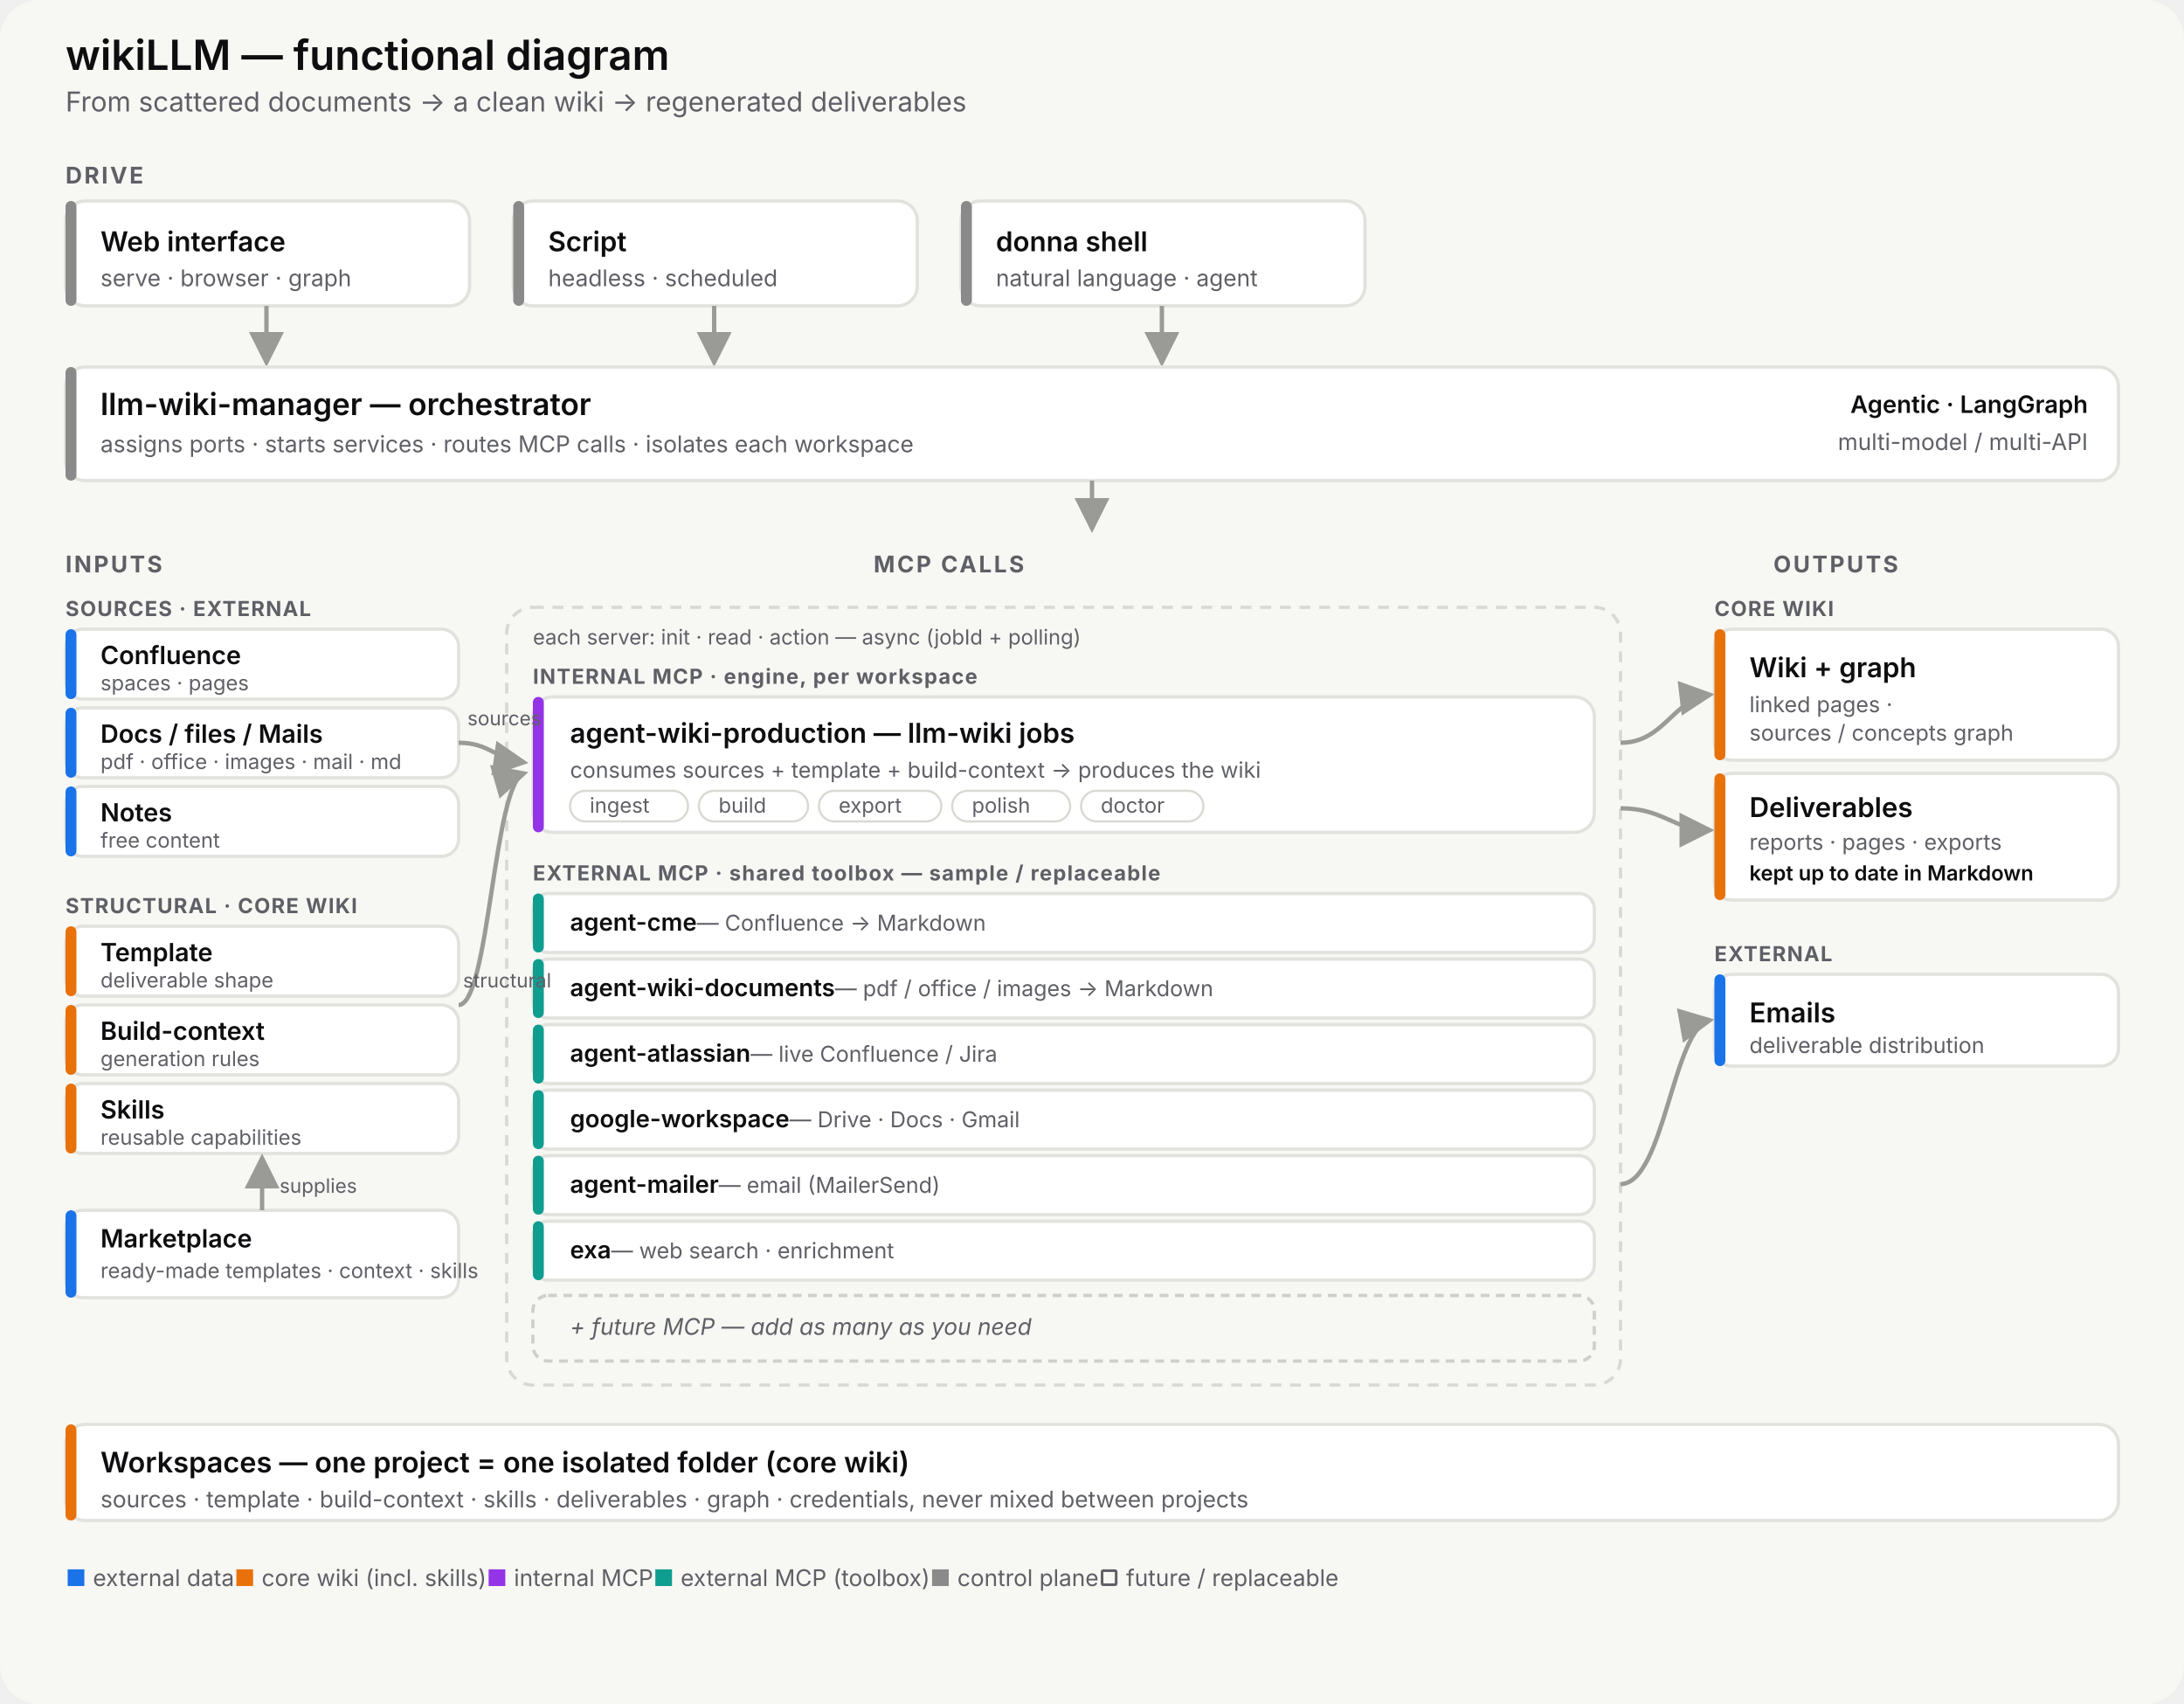
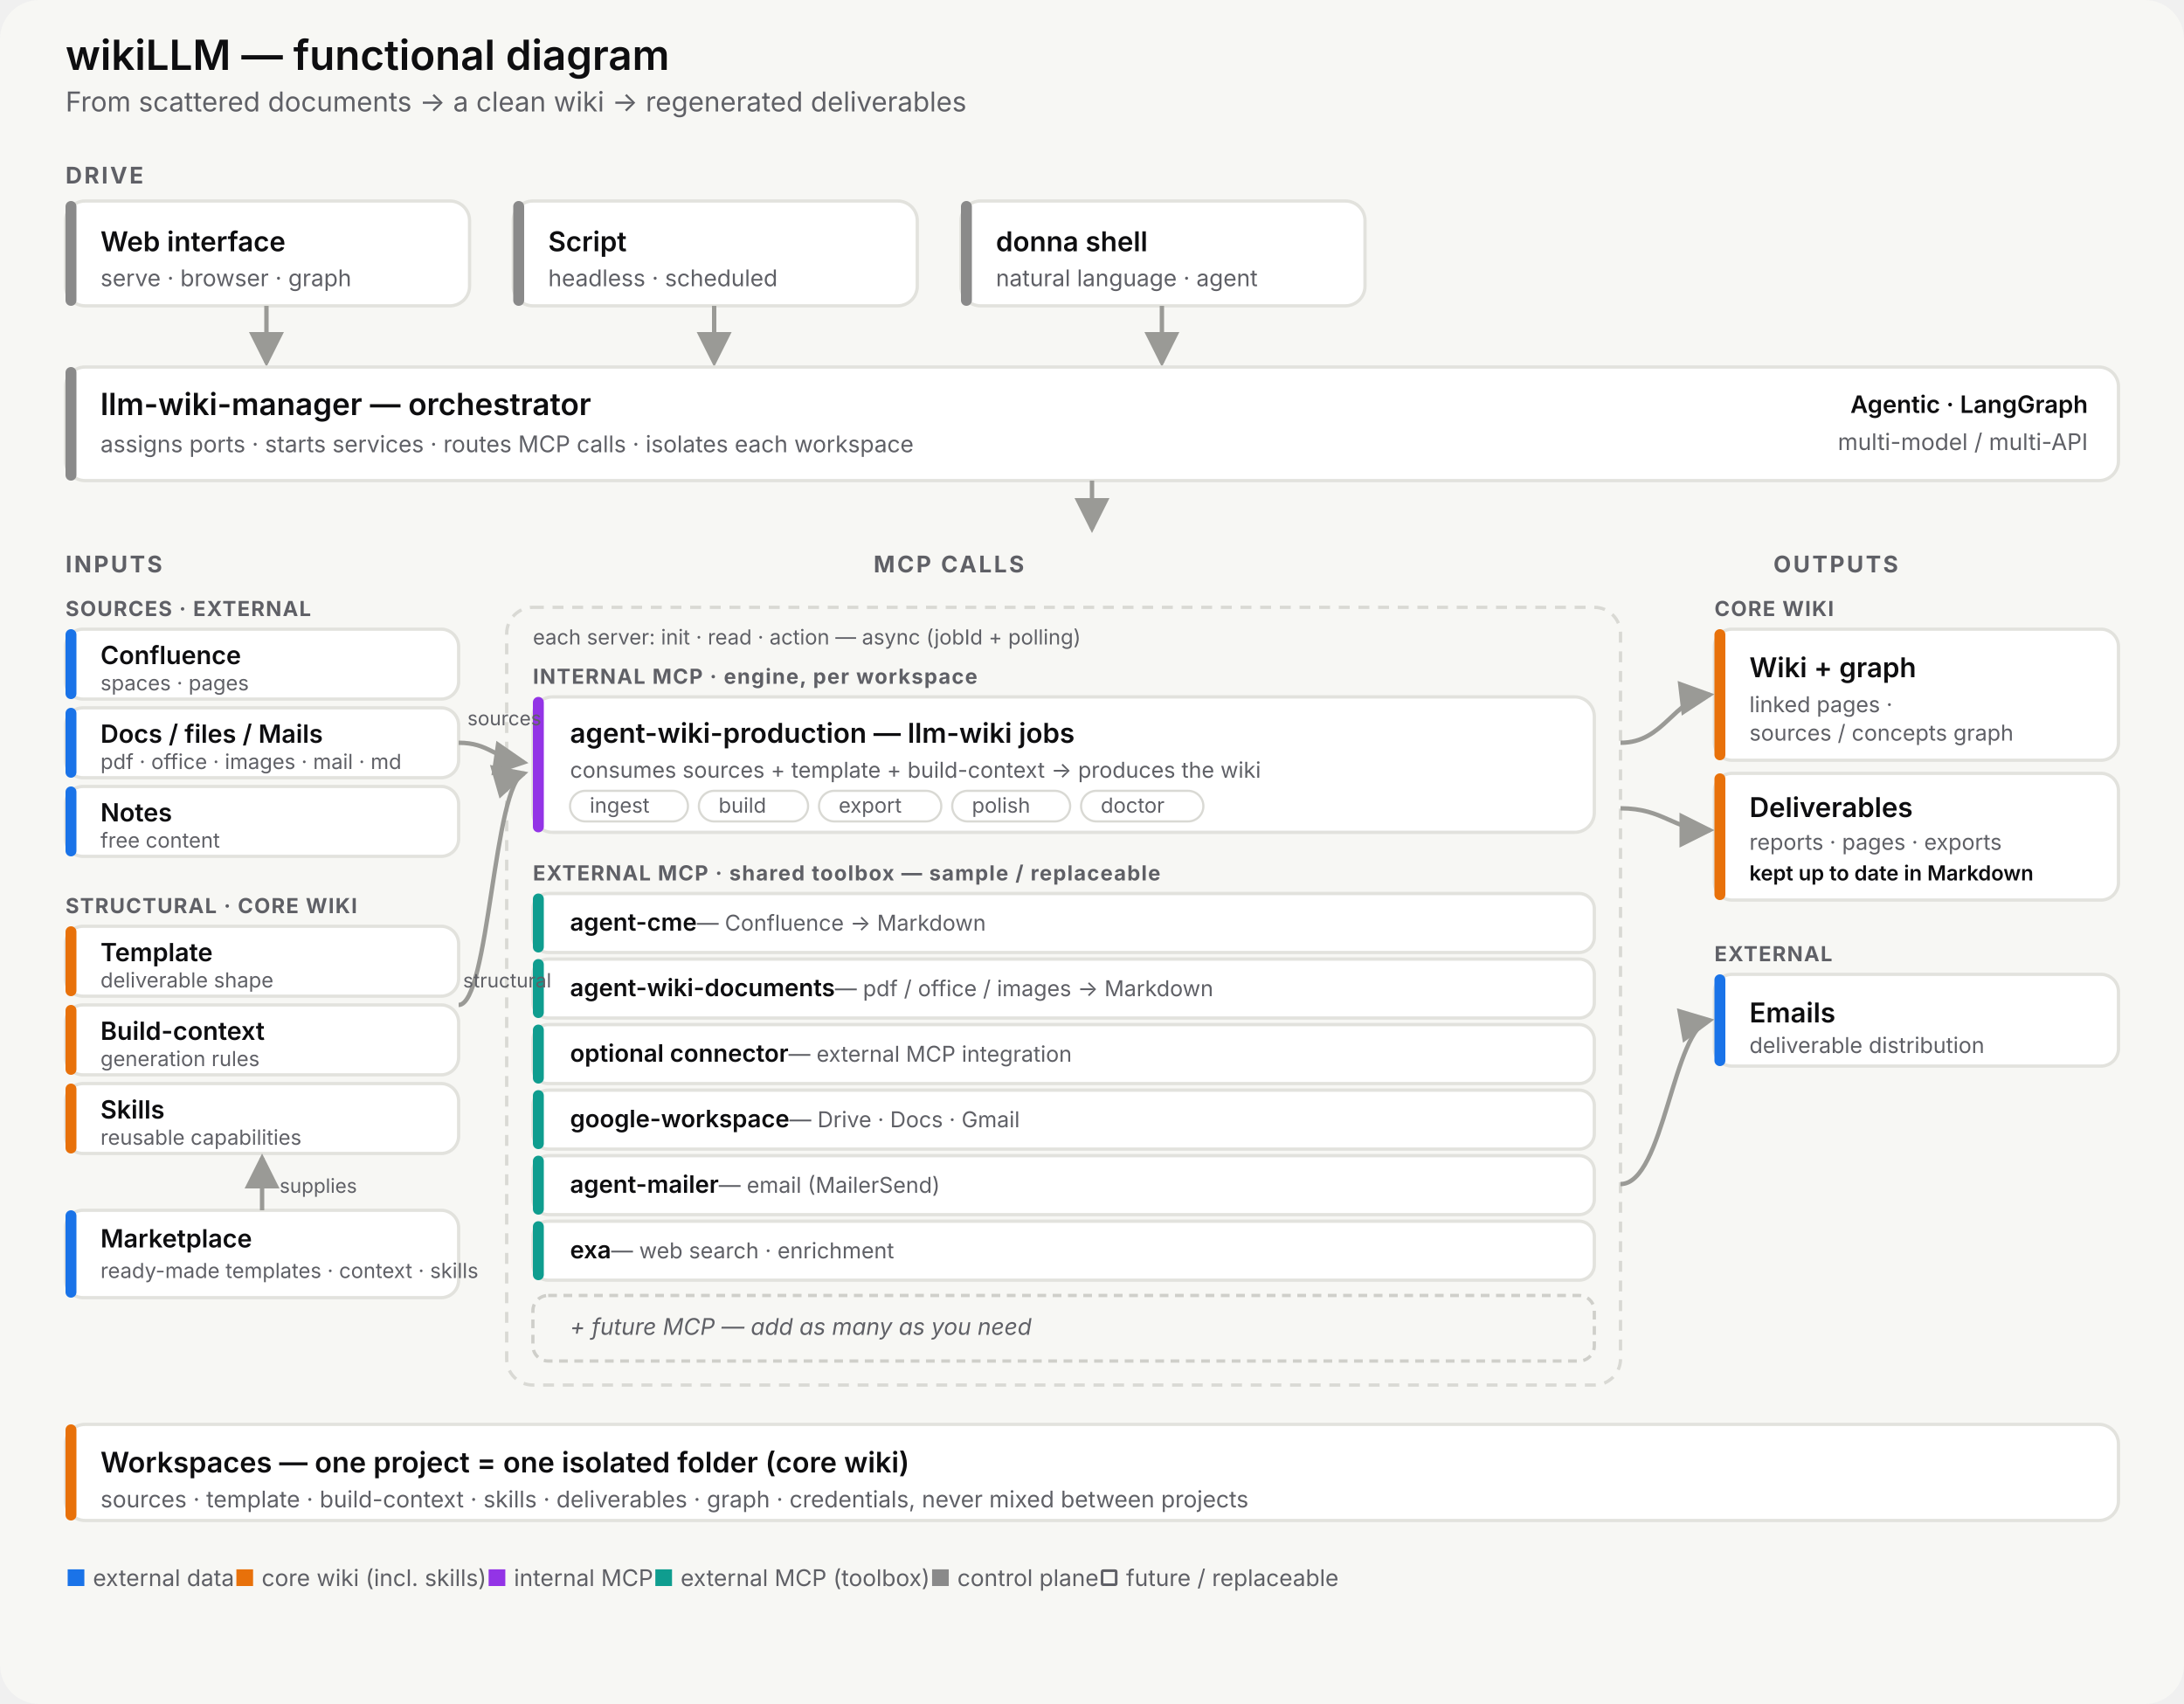
<svg xmlns="http://www.w3.org/2000/svg" viewBox="0 0 1000 780" font-family="-apple-system, BlinkMacSystemFont, 'Segoe UI', system-ui, sans-serif" role="img">
  <style>
.box { fill: #ffffff; stroke: #e2e2dd; stroke-width: 1.5; }
.t   { fill: #0e0e10; font-weight: 600; }
.s   { fill: #5f6066; font-weight: 400; }
.hdr { fill: #5f6066; font-weight: 700; letter-spacing: 1px; }
.sub { fill: #5f6066; font-weight: 700; letter-spacing: .5px; }
.flow { stroke: #9a9a96; stroke-width: 2; fill: none; }
.pill { fill: none; stroke: #d9d9d4; }
</style>
  <defs>
    <marker id="ar" markerWidth="9" markerHeight="9" refX="7" refY="4" orient="auto">
      <path d="M0,0 L8,4 L0,8 Z" fill="#9a9a96" />
    </marker>
  </defs>
  <rect x="0" y="0" width="1000" height="780" rx="18" fill="#f7f7f4" />
  <text x="30" y="32" class="t" font-size="19">wikiLLM — functional diagram</text>
  <text x="30" y="51" class="s" font-size="12.5">From scattered documents → a clean wiki → regenerated deliverables</text>
  <text x="30" y="84" class="hdr" font-size="10.5">DRIVE</text>
  <rect x="30" y="92" width="185" height="48" rx="9" class="box" />
  <rect x="30" y="92" width="5" height="48" rx="2.5" fill="#8a8a8a" />
  <text x="46" y="115" class="t" font-size="12.5">Web interface</text>
  <text x="46" y="131" class="s" font-size="10.5">serve · browser · graph</text>
  <rect x="235" y="92" width="185" height="48" rx="9" class="box" />
  <rect x="235" y="92" width="5" height="48" rx="2.5" fill="#8a8a8a" />
  <text x="251" y="115" class="t" font-size="12.5">Script</text>
  <text x="251" y="131" class="s" font-size="10.5">headless · scheduled</text>
  <rect x="440" y="92" width="185" height="48" rx="9" class="box" />
  <rect x="440" y="92" width="5" height="48" rx="2.5" fill="#8a8a8a" />
  <text x="456" y="115" class="t" font-size="12.5">donna shell</text>
  <text x="456" y="131" class="s" font-size="10.5">natural language · agent</text>
  <path d="M122,140 L122,166" class="flow" marker-end="url(#ar)" />
  <path d="M327,140 L327,166" class="flow" marker-end="url(#ar)" />
  <path d="M532,140 L532,166" class="flow" marker-end="url(#ar)" />
  <rect x="30" y="168" width="940" height="52" rx="9" class="box" />
  <rect x="30" y="168" width="5" height="52" rx="2.5" fill="#8a8a8a" />
  <text x="46" y="190" class="t" font-size="14">llm-wiki-manager — orchestrator</text>
  <text x="46" y="207" class="s" font-size="10.5">assigns ports · starts services · routes MCP calls · isolates each workspace</text>
  <text x="956" y="189" class="t" font-size="11" text-anchor="end">Agentic · LangGraph</text>
  <text x="956" y="206" class="s" font-size="10.5" text-anchor="end">multi-model / multi-API</text>
  <path d="M500,220 L500,242" class="flow" marker-end="url(#ar)" />
  <text x="30" y="262" class="hdr" font-size="10.5">INPUTS</text>
  <text x="400" y="262" class="hdr" font-size="10.5">MCP CALLS</text>
  <text x="812" y="262" class="hdr" font-size="10.5">OUTPUTS</text>
  <text x="30" y="282" class="sub" font-size="9.5">SOURCES · EXTERNAL</text>
  <rect x="30" y="288" width="180" height="32" rx="8" class="box" />
  <rect x="30" y="288" width="5" height="32" rx="2.5" fill="#1a73e8" />
  <text x="46" y="304" class="t" font-size="11.5">Confluence</text>
  <text x="46" y="316" class="s" font-size="9.5">spaces · pages</text>
  <rect x="30" y="324" width="180" height="32" rx="8" class="box" />
  <rect x="30" y="324" width="5" height="32" rx="2.5" fill="#1a73e8" />
  <text x="46" y="340" class="t" font-size="11.5">Docs / files / Mails</text>
  <text x="46" y="352" class="s" font-size="9.5">pdf · office · images · mail · md</text>
  <rect x="30" y="360" width="180" height="32" rx="8" class="box" />
  <rect x="30" y="360" width="5" height="32" rx="2.5" fill="#1a73e8" />
  <text x="46" y="376" class="t" font-size="11.5">Notes</text>
  <text x="46" y="388" class="s" font-size="9.5">free content</text>
  <text x="30" y="418" class="sub" font-size="9.5">STRUCTURAL · CORE WIKI</text>
  <rect x="30" y="424" width="180" height="32" rx="8" class="box" />
  <rect x="30" y="424" width="5" height="32" rx="2.5" fill="#e8710a" />
  <text x="46" y="440" class="t" font-size="11.5">Template</text>
  <text x="46" y="452" class="s" font-size="9.5">deliverable shape</text>
  <rect x="30" y="460" width="180" height="32" rx="8" class="box" />
  <rect x="30" y="460" width="5" height="32" rx="2.5" fill="#e8710a" />
  <text x="46" y="476" class="t" font-size="11.5">Build-context</text>
  <text x="46" y="488" class="s" font-size="9.5">generation rules</text>
  <rect x="30" y="496" width="180" height="32" rx="8" class="box" />
  <rect x="30" y="496" width="5" height="32" rx="2.5" fill="#e8710a" />
  <text x="46" y="512" class="t" font-size="11.5">Skills</text>
  <text x="46" y="524" class="s" font-size="9.5">reusable capabilities</text>
  <rect x="30" y="554" width="180" height="40" rx="8" class="box" />
  <rect x="30" y="554" width="5" height="40" rx="2.5" fill="#1a73e8" />
  <text x="46" y="571" class="t" font-size="11.5">Marketplace</text>
  <text x="46" y="585" class="s" font-size="9.5">ready-made templates · context · skills</text>
  <path d="M120,554 L120,530" class="flow" marker-end="url(#ar)" />
  <text x="128" y="546" class="s" font-size="9">supplies</text>
  <rect x="232" y="278" width="510" height="356" rx="12" fill="none" stroke="#d9d9d4" stroke-width="1.5" stroke-dasharray="5 4" />
  <text x="244" y="295" class="s" font-size="9.5">each server: init · read · action — async (jobId + polling)</text>
  <text x="244" y="313" class="sub" font-size="9.5" fill="#9334e6">INTERNAL MCP · engine, per workspace</text>
  <rect x="244" y="319" width="486" height="62" rx="9" class="box" />
  <rect x="244" y="319" width="5" height="62" rx="2.5" fill="#9334e6" />
  <text x="261" y="340" class="t" font-size="12.5">agent-wiki-production — llm-wiki jobs</text>
  <text x="261" y="356" class="s" font-size="10">consumes sources + template + build-context → produces the wiki</text>
  <g font-size="9.5" class="s">
    <rect x="261" y="362" width="54" height="14" rx="7" class="pill" />
    <text x="270" y="372">ingest</text>
    <rect x="320" y="362" width="50" height="14" rx="7" class="pill" />
    <text x="329" y="372">build</text>
    <rect x="375" y="362" width="56" height="14" rx="7" class="pill" />
    <text x="384" y="372">export</text>
    <rect x="436" y="362" width="54" height="14" rx="7" class="pill" />
    <text x="445" y="372">polish</text>
    <rect x="495" y="362" width="56" height="14" rx="7" class="pill" />
    <text x="504" y="372">doctor</text>
  </g>
  <text x="244" y="403" class="sub" font-size="9.5" fill="#0f9d8f">EXTERNAL MCP · shared toolbox — sample / replaceable</text>
  <rect x="244" y="409" width="486" height="27" rx="7" class="box" />
  <rect x="244" y="409" width="5" height="27" rx="2.5" fill="#0f9d8f" />
  <text x="261" y="426" class="t" font-size="11">agent-cme<tspan class="s" font-size="10"> — Confluence → Markdown</tspan>
  </text>
  <rect x="244" y="439" width="486" height="27" rx="7" class="box" />
  <rect x="244" y="439" width="5" height="27" rx="2.5" fill="#0f9d8f" />
  <text x="261" y="456" class="t" font-size="11">agent-wiki-documents<tspan class="s" font-size="10"> — pdf / office / images → Markdown</tspan>
  </text>
  <rect x="244" y="469" width="486" height="27" rx="7" class="box" />
  <rect x="244" y="469" width="5" height="27" rx="2.5" fill="#0f9d8f" />
-   <text x="261" y="486" class="t" font-size="11">agent-atlassian<tspan class="s" font-size="10"> — live Confluence / Jira</tspan>
+   <text x="261" y="486" class="t" font-size="11">optional connector<tspan class="s" font-size="10"> — external MCP integration</tspan>
  </text>
  <rect x="244" y="499" width="486" height="27" rx="7" class="box" />
  <rect x="244" y="499" width="5" height="27" rx="2.5" fill="#0f9d8f" />
  <text x="261" y="516" class="t" font-size="11">google-workspace<tspan class="s" font-size="10"> — Drive · Docs · Gmail</tspan>
  </text>
  <rect x="244" y="529" width="486" height="27" rx="7" class="box" />
  <rect x="244" y="529" width="5" height="27" rx="2.5" fill="#0f9d8f" />
  <text x="261" y="546" class="t" font-size="11">agent-mailer<tspan class="s" font-size="10"> — email (MailerSend)</tspan>
  </text>
  <rect x="244" y="559" width="486" height="27" rx="7" class="box" />
  <rect x="244" y="559" width="5" height="27" rx="2.5" fill="#0f9d8f" />
  <text x="261" y="576" class="t" font-size="11">exa<tspan class="s" font-size="10"> — web search · enrichment</tspan>
  </text>
  <rect x="244" y="593" width="486" height="30" rx="7" fill="none" stroke="#cfcfca" stroke-width="1.5" stroke-dasharray="4 3" />
  <text x="261" y="611" class="s" font-size="10.5" font-style="italic">+ future MCP — add as many as you need</text>
  <text x="785" y="282" class="sub" font-size="9.5">CORE WIKI</text>
  <rect x="785" y="288" width="185" height="60" rx="8" class="box" />
  <rect x="785" y="288" width="5" height="60" rx="2.5" fill="#e8710a" />
  <text x="801" y="310" class="t" font-size="12.5">Wiki + graph</text>
  <text x="801" y="326" class="s" font-size="10">linked pages ·</text>
  <text x="801" y="339" class="s" font-size="10">sources / concepts graph</text>
  <rect x="785" y="354" width="185" height="58" rx="8" class="box" />
  <rect x="785" y="354" width="5" height="58" rx="2.5" fill="#e8710a" />
  <text x="801" y="374" class="t" font-size="12.5">Deliverables</text>
  <text x="801" y="389" class="s" font-size="10">reports · pages · exports</text>
  <text x="801" y="403" class="t" font-size="9.5" fill="#e8710a">kept up to date in Markdown</text>
  <text x="785" y="440" class="sub" font-size="9.5">EXTERNAL</text>
  <rect x="785" y="446" width="185" height="42" rx="8" class="box" />
  <rect x="785" y="446" width="5" height="42" rx="2.5" fill="#1a73e8" />
  <text x="801" y="468" class="t" font-size="12.5">Emails</text>
  <text x="801" y="482" class="s" font-size="10">deliverable distribution</text>
  <path d="M210,340 C224,340 226,347 240,349" class="flow" marker-end="url(#ar)" />
  <text x="214" y="332" class="s" font-size="9">sources</text>
  <path d="M210,460 C224,460 226,358 240,354" class="flow" marker-end="url(#ar)" />
  <text x="212" y="452" class="s" font-size="9">structural</text>
  <path d="M742,340 C762,340 766,320 783,318" class="flow" marker-end="url(#ar)" />
  <path d="M742,370 C762,370 766,380 783,380" class="flow" marker-end="url(#ar)" />
  <path d="M742,542 C762,542 766,470 783,467" class="flow" marker-end="url(#ar)" />
  <rect x="30" y="652" width="940" height="44" rx="9" class="box" />
  <rect x="30" y="652" width="5" height="44" rx="2.5" fill="#e8710a" />
  <text x="46" y="674" class="t" font-size="13">Workspaces — one project = one isolated folder (core wiki)</text>
  <text x="46" y="690" class="s" font-size="10.5">sources · template · build-context · skills · deliverables · graph · credentials, never mixed between projects</text>
  <text x="30" y="726" class="s" font-size="10.5">
    <tspan fill="#1a73e8" font-weight="700">■</tspan> external data
<tspan fill="#e8710a" font-weight="700">■</tspan> core wiki (incl. skills)
<tspan fill="#9334e6" font-weight="700">■</tspan> internal MCP
<tspan fill="#0f9d8f" font-weight="700">■</tspan> external MCP (toolbox)
<tspan fill="#8a8a8a" font-weight="700">■</tspan> control plane
<tspan font-weight="700">▢</tspan> future / replaceable</text>
</svg>
